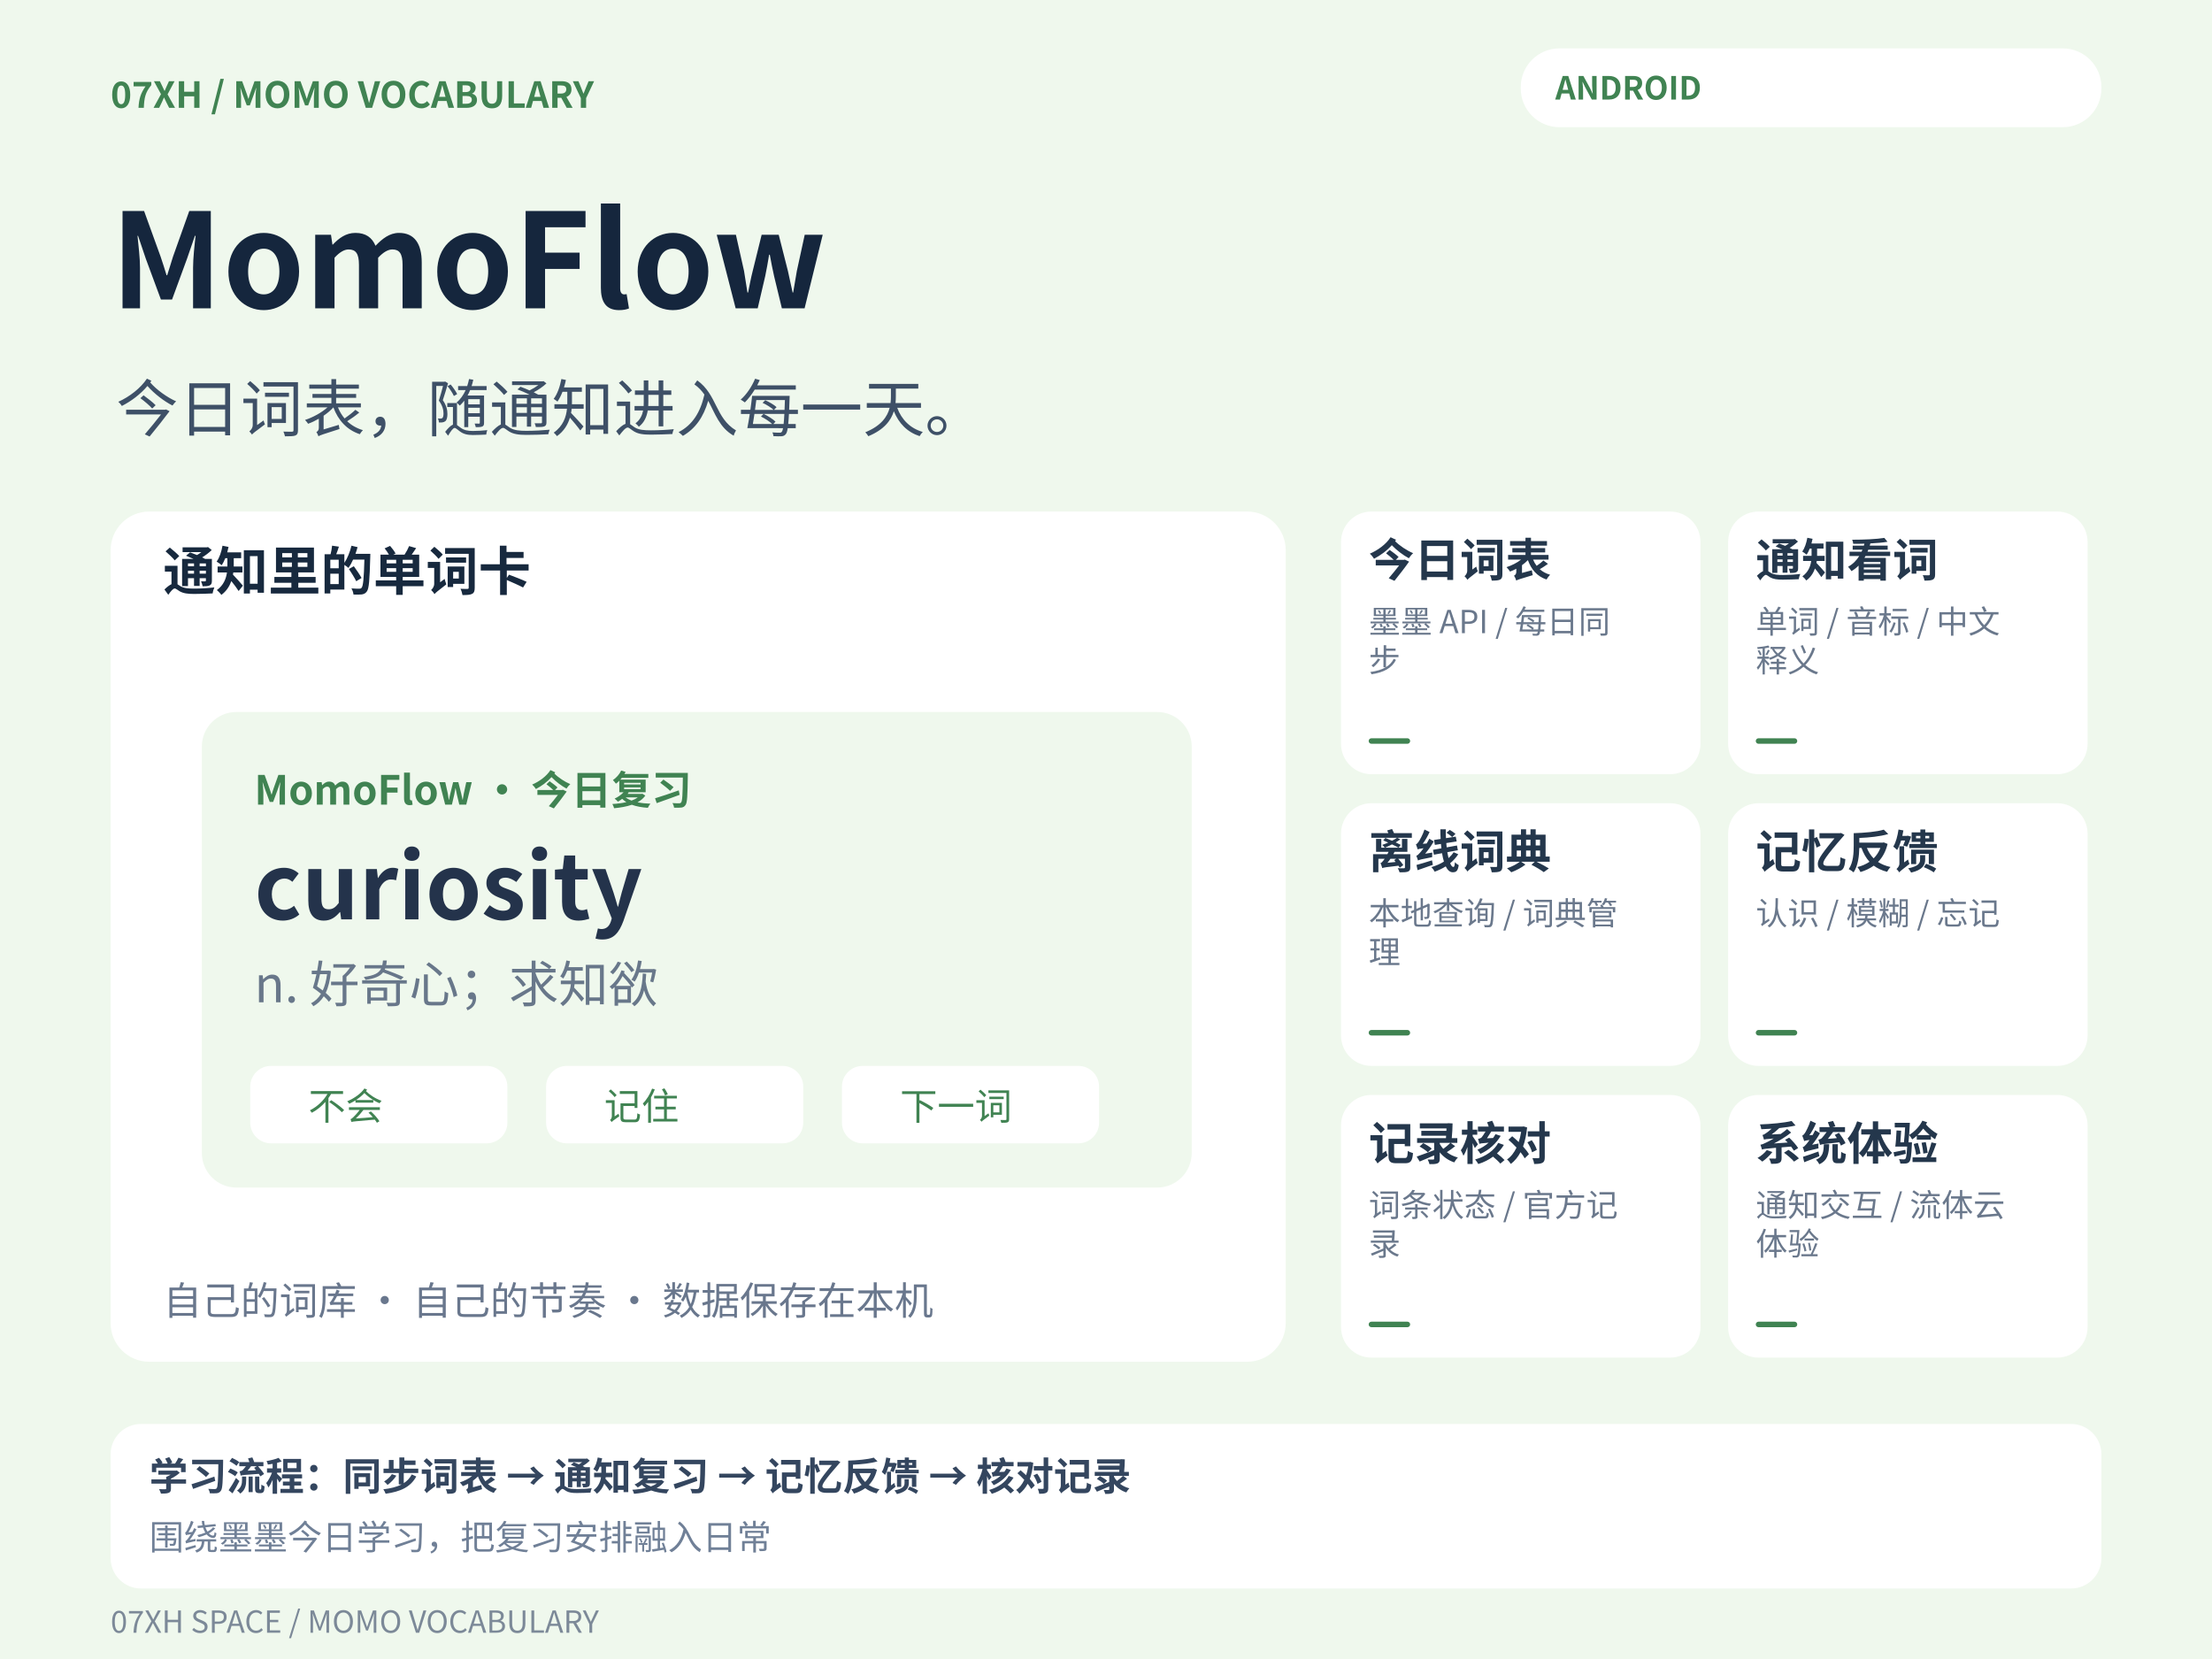
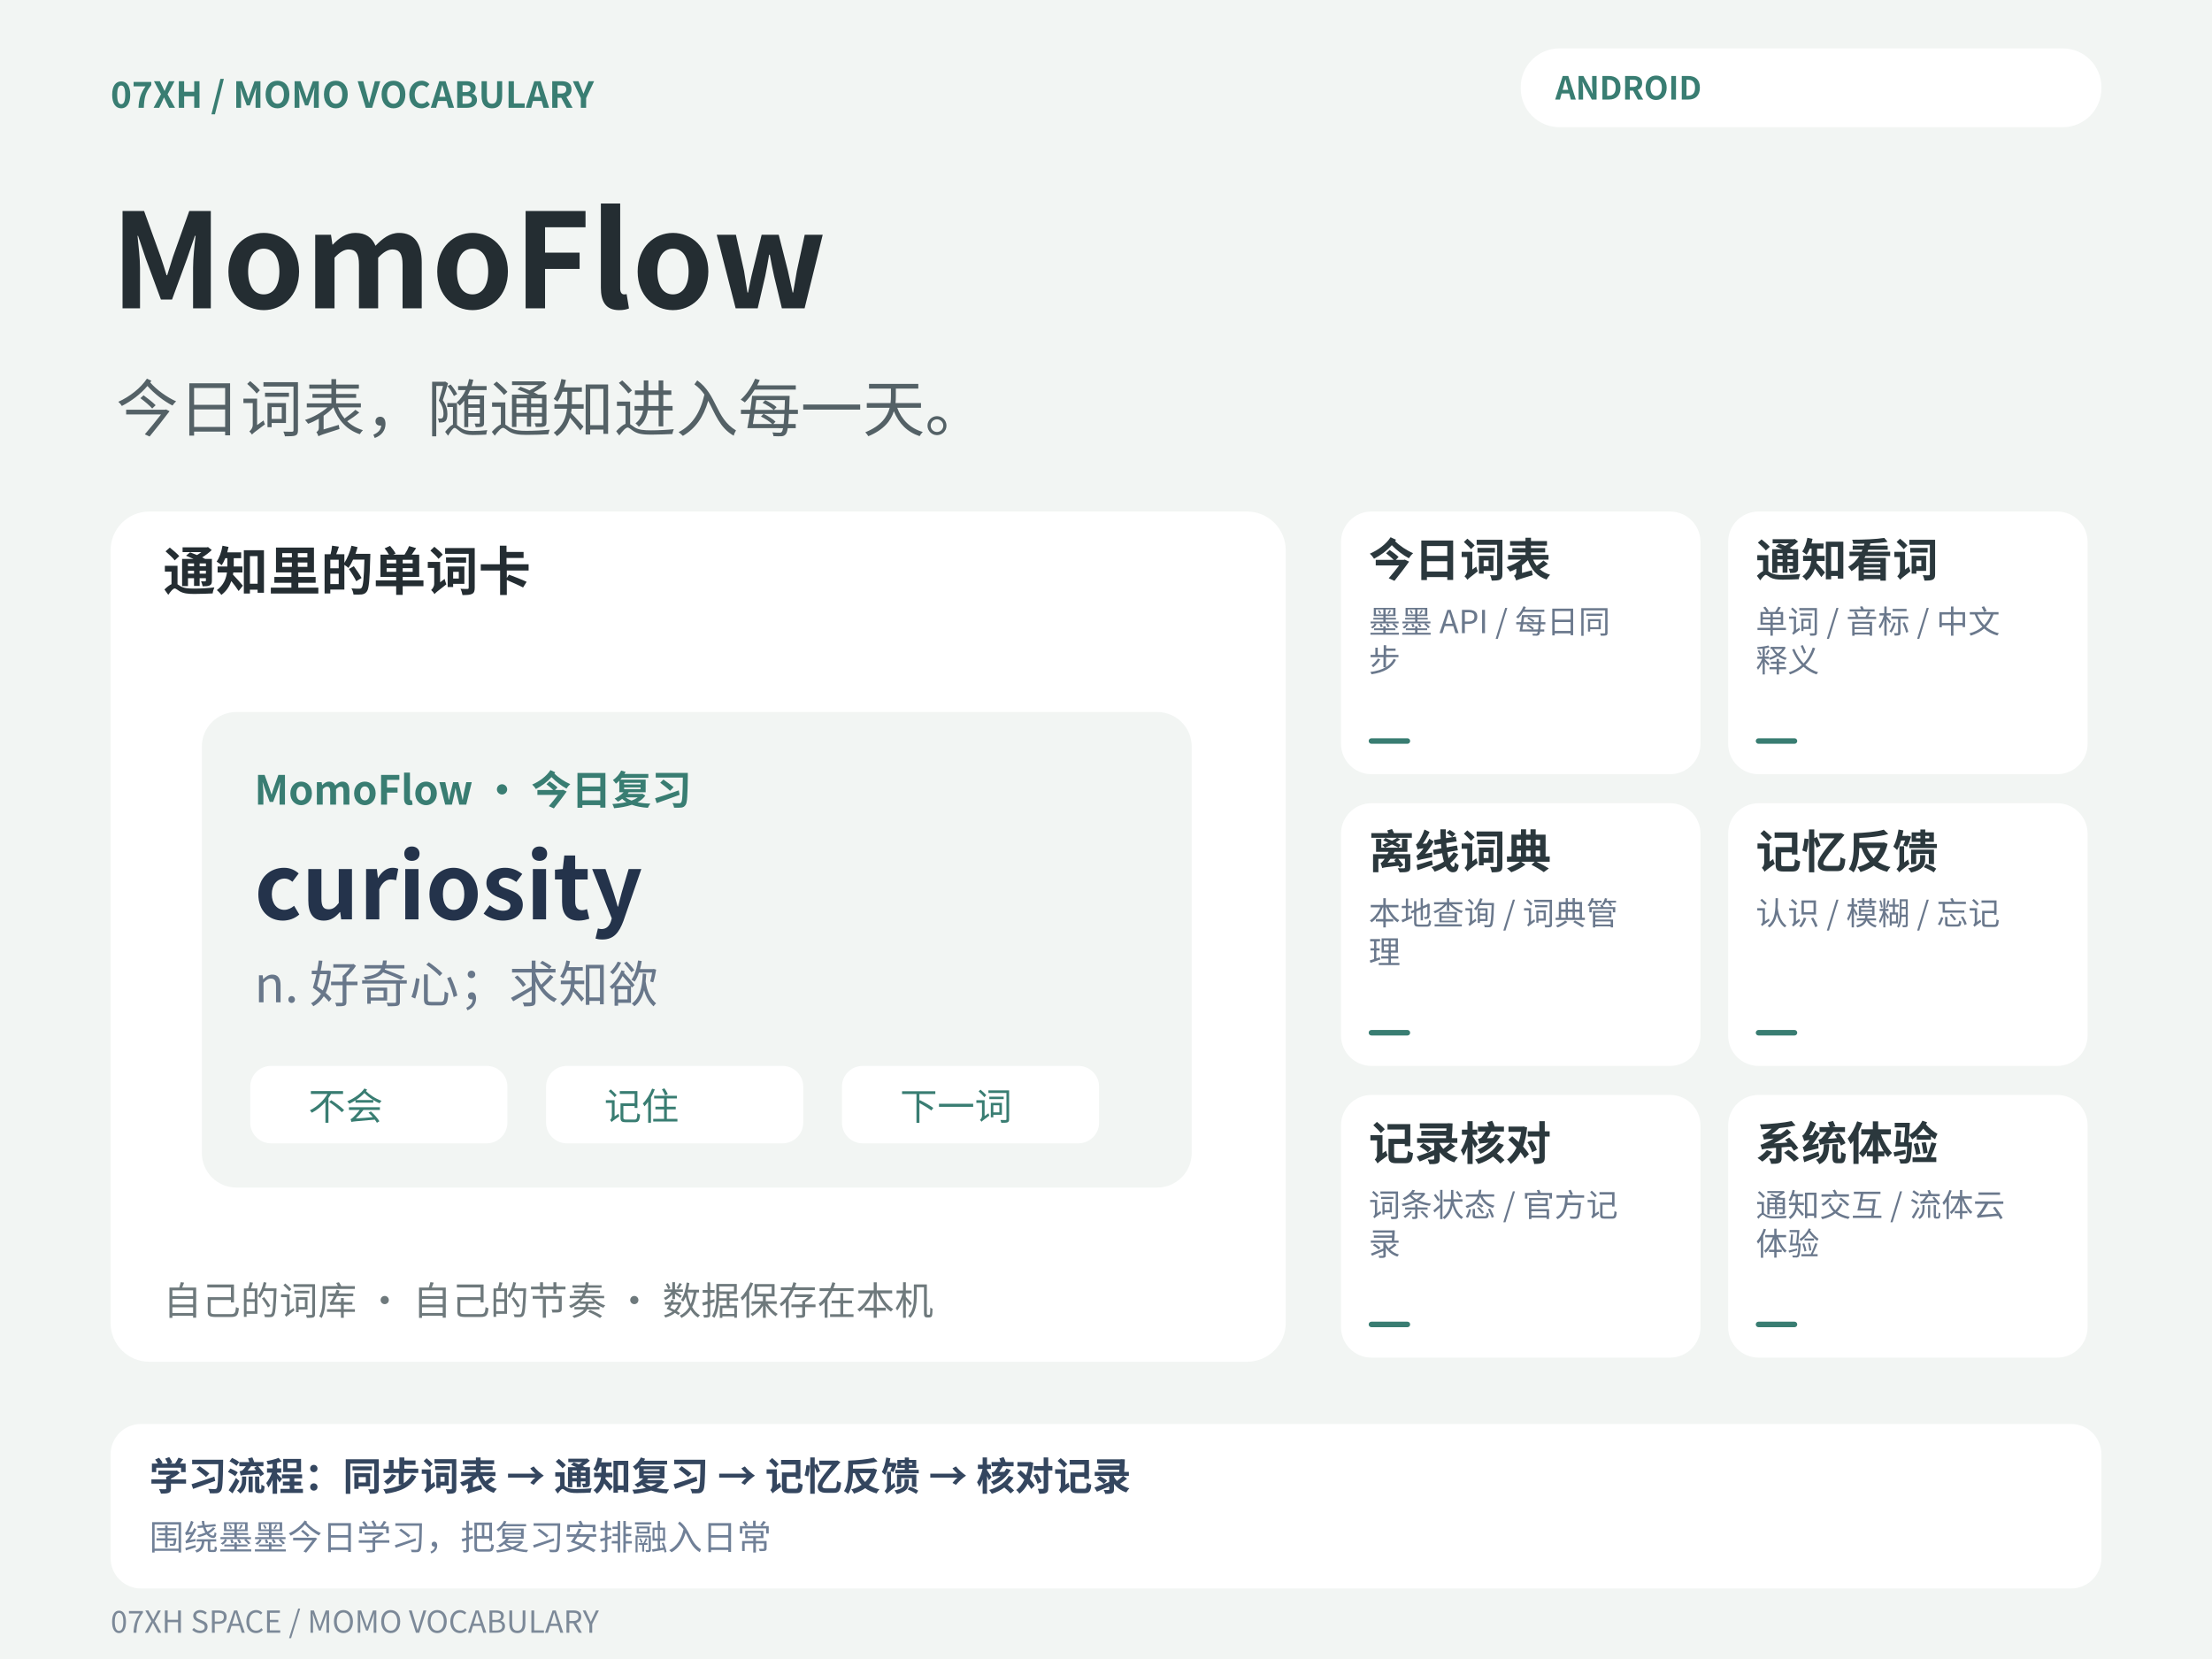
<svg xmlns="http://www.w3.org/2000/svg" width="1600" height="1200" viewBox="0 0 1600 1200">
-   <rect width="1600" height="1200" fill="#eff8ed" />
+   <rect width="1600" height="1200" fill="#f2f5f3" />
  <g font-family="Microsoft YaHei,Noto Sans CJK SC,sans-serif">
-     <text x="80" y="78" font-size="26" fill="#408352" font-weight="600">07XH / MOMO VOCABULARY</text>
-     <text x="80" y="223" font-size="95" fill="#15263d" font-weight="700">MomoFlow</text>
-     <text x="84" y="312" font-size="45" fill="#3e5067" font-weight="500">今日词表，随通知进入每一天。</text>
+     <text x="80" y="78" font-size="26" fill="#397d72" font-weight="600">07XH / MOMO VOCABULARY</text>
+     <text x="80" y="223" font-size="95" fill="#242d32" font-weight="700">MomoFlow</text>
+     <text x="84" y="312" font-size="45" fill="#546166" font-weight="500">今日词表，随通知进入每一天。</text>
    <rect x="1100" y="35" width="420" height="57" rx="28" fill="#ffffff" />
-     <text x="1125" y="72" font-size="23" fill="#408352" font-weight="600">ANDROID</text>
+     <text x="1125" y="72" font-size="23" fill="#397d72" font-weight="600">ANDROID</text>
    <rect x="80" y="370" width="850" height="615" rx="28" fill="#fff" />
-     <text x="118" y="427" font-size="38" fill="#17293e" font-weight="700">通知里的单词卡</text>
-     <rect x="146" y="515" width="716" height="344" rx="25" fill="#eff8ed" />
-     <text x="184" y="582" font-size="29" fill="#408352" font-weight="600">MomoFlow · 今日复习</text>
+     <text x="118" y="427" font-size="38" fill="#242d32" font-weight="700">通知里的单词卡</text>
+     <rect x="146" y="515" width="716" height="344" rx="25" fill="#f2f5f3" />
+     <text x="184" y="582" font-size="29" fill="#397d72" font-weight="600">MomoFlow · 今日复习</text>
    <text x="184" y="665" font-size="65" fill="#24334b" font-weight="700">curiosity</text>
    <text x="184" y="725" font-size="36" fill="#68778a" font-weight="400">n. 好奇心；求知欲</text>
    <rect x="181" y="771" width="186" height="56" rx="15" fill="#fff" />
-     <text x="223" y="810" font-size="27" fill="#408352" font-weight="400">不会</text>
+     <text x="223" y="810" font-size="27" fill="#397d72" font-weight="400">不会</text>
    <rect x="395" y="771" width="186" height="56" rx="15" fill="#fff" />
-     <text x="437" y="810" font-size="27" fill="#408352" font-weight="400">记住</text>
+     <text x="437" y="810" font-size="27" fill="#397d72" font-weight="400">记住</text>
    <rect x="609" y="771" width="186" height="56" rx="15" fill="#fff" />
-     <text x="651" y="810" font-size="27" fill="#408352" font-weight="400">下一词</text>
-     <text x="118" y="951" font-size="28" fill="#69778d" font-weight="400">自己的词库 · 自己的节奏 · 数据保存在本机</text>
+     <text x="651" y="810" font-size="27" fill="#397d72" font-weight="400">下一词</text>
+     <text x="118" y="951" font-size="28" fill="#6e797c" font-weight="400">自己的词库 · 自己的节奏 · 数据保存在本机</text>
    <rect x="970" y="370" width="260" height="190" rx="22" fill="#fff" />
-     <text x="990" y="417" font-size="33" fill="#24374c" font-weight="700">今日词表</text>
+     <text x="990" y="417" font-size="33" fill="#2b383d" font-weight="700">今日词表</text>
    <text x="990" y="458" font-size="23" fill="#6a788c" font-weight="400">墨墨 API / 每日同</text>
    <text x="990" y="486" font-size="23" fill="#6a788c" font-weight="400">步</text>
-     <rect x="990" y="534" width="30" height="4" rx="2" fill="#408352" />
+     <rect x="990" y="534" width="30" height="4" rx="2" fill="#397d72" />
    <rect x="1250" y="370" width="260" height="190" rx="22" fill="#fff" />
-     <text x="1270" y="417" font-size="33" fill="#24374c" font-weight="700">通知看词</text>
+     <text x="1270" y="417" font-size="33" fill="#2b383d" font-weight="700">通知看词</text>
    <text x="1270" y="458" font-size="23" fill="#6a788c" font-weight="400">单词 / 音标 / 中文</text>
    <text x="1270" y="486" font-size="23" fill="#6a788c" font-weight="400">释义</text>
-     <rect x="1270" y="534" width="30" height="4" rx="2" fill="#408352" />
+     <rect x="1270" y="534" width="30" height="4" rx="2" fill="#397d72" />
    <rect x="970" y="581" width="260" height="190" rx="22" fill="#fff" />
-     <text x="990" y="628" font-size="33" fill="#24374c" font-weight="700">离线词典</text>
+     <text x="990" y="628" font-size="33" fill="#2b383d" font-weight="700">离线词典</text>
    <text x="990" y="669" font-size="23" fill="#6a788c" font-weight="400">本地查询 / 词典管</text>
    <text x="990" y="697" font-size="23" fill="#6a788c" font-weight="400">理</text>
-     <rect x="990" y="745" width="30" height="4" rx="2" fill="#408352" />
+     <rect x="990" y="745" width="30" height="4" rx="2" fill="#397d72" />
    <rect x="1250" y="581" width="260" height="190" rx="22" fill="#fff" />
-     <text x="1270" y="628" font-size="33" fill="#24374c" font-weight="700">记忆反馈</text>
+     <text x="1270" y="628" font-size="33" fill="#2b383d" font-weight="700">记忆反馈</text>
    <text x="1270" y="669" font-size="23" fill="#6a788c" font-weight="400">认识 / 模糊 / 忘记</text>
-     <rect x="1270" y="745" width="30" height="4" rx="2" fill="#408352" />
+     <rect x="1270" y="745" width="30" height="4" rx="2" fill="#397d72" />
    <rect x="970" y="792" width="260" height="190" rx="22" fill="#fff" />
-     <text x="990" y="839" font-size="33" fill="#24374c" font-weight="700">记录核对</text>
+     <text x="990" y="839" font-size="33" fill="#2b383d" font-weight="700">记录核对</text>
    <text x="990" y="880" font-size="23" fill="#6a788c" font-weight="400">词条状态 / 官方记</text>
    <text x="990" y="908" font-size="23" fill="#6a788c" font-weight="400">录</text>
-     <rect x="990" y="956" width="30" height="4" rx="2" fill="#408352" />
+     <rect x="990" y="956" width="30" height="4" rx="2" fill="#397d72" />
    <rect x="1250" y="792" width="260" height="190" rx="22" fill="#fff" />
-     <text x="1270" y="839" font-size="33" fill="#24374c" font-weight="700">系统体验</text>
+     <text x="1270" y="839" font-size="33" fill="#2b383d" font-weight="700">系统体验</text>
    <text x="1270" y="880" font-size="23" fill="#6a788c" font-weight="400">通知交互 / 流体云</text>
    <text x="1270" y="908" font-size="23" fill="#6a788c" font-weight="400">体验</text>
-     <rect x="1270" y="956" width="30" height="4" rx="2" fill="#408352" />
+     <rect x="1270" y="956" width="30" height="4" rx="2" fill="#397d72" />
    <rect x="80" y="1030" width="1440" height="119" rx="22" fill="#fff" />
    <text x="108" y="1078" font-size="28" fill="#34465f" font-weight="600">学习流程：同步词表 → 通知复习 → 记忆反馈 → 核对记录</text>
    <text x="108" y="1121" font-size="25" fill="#708097" font-weight="400">围绕墨墨今日学习，把复习安排融入日常</text>
    <text x="80" y="1181" font-size="22" fill="#7c8998" font-weight="400">07XH SPACE / MOMO VOCABULARY</text>
  </g>
</svg>
